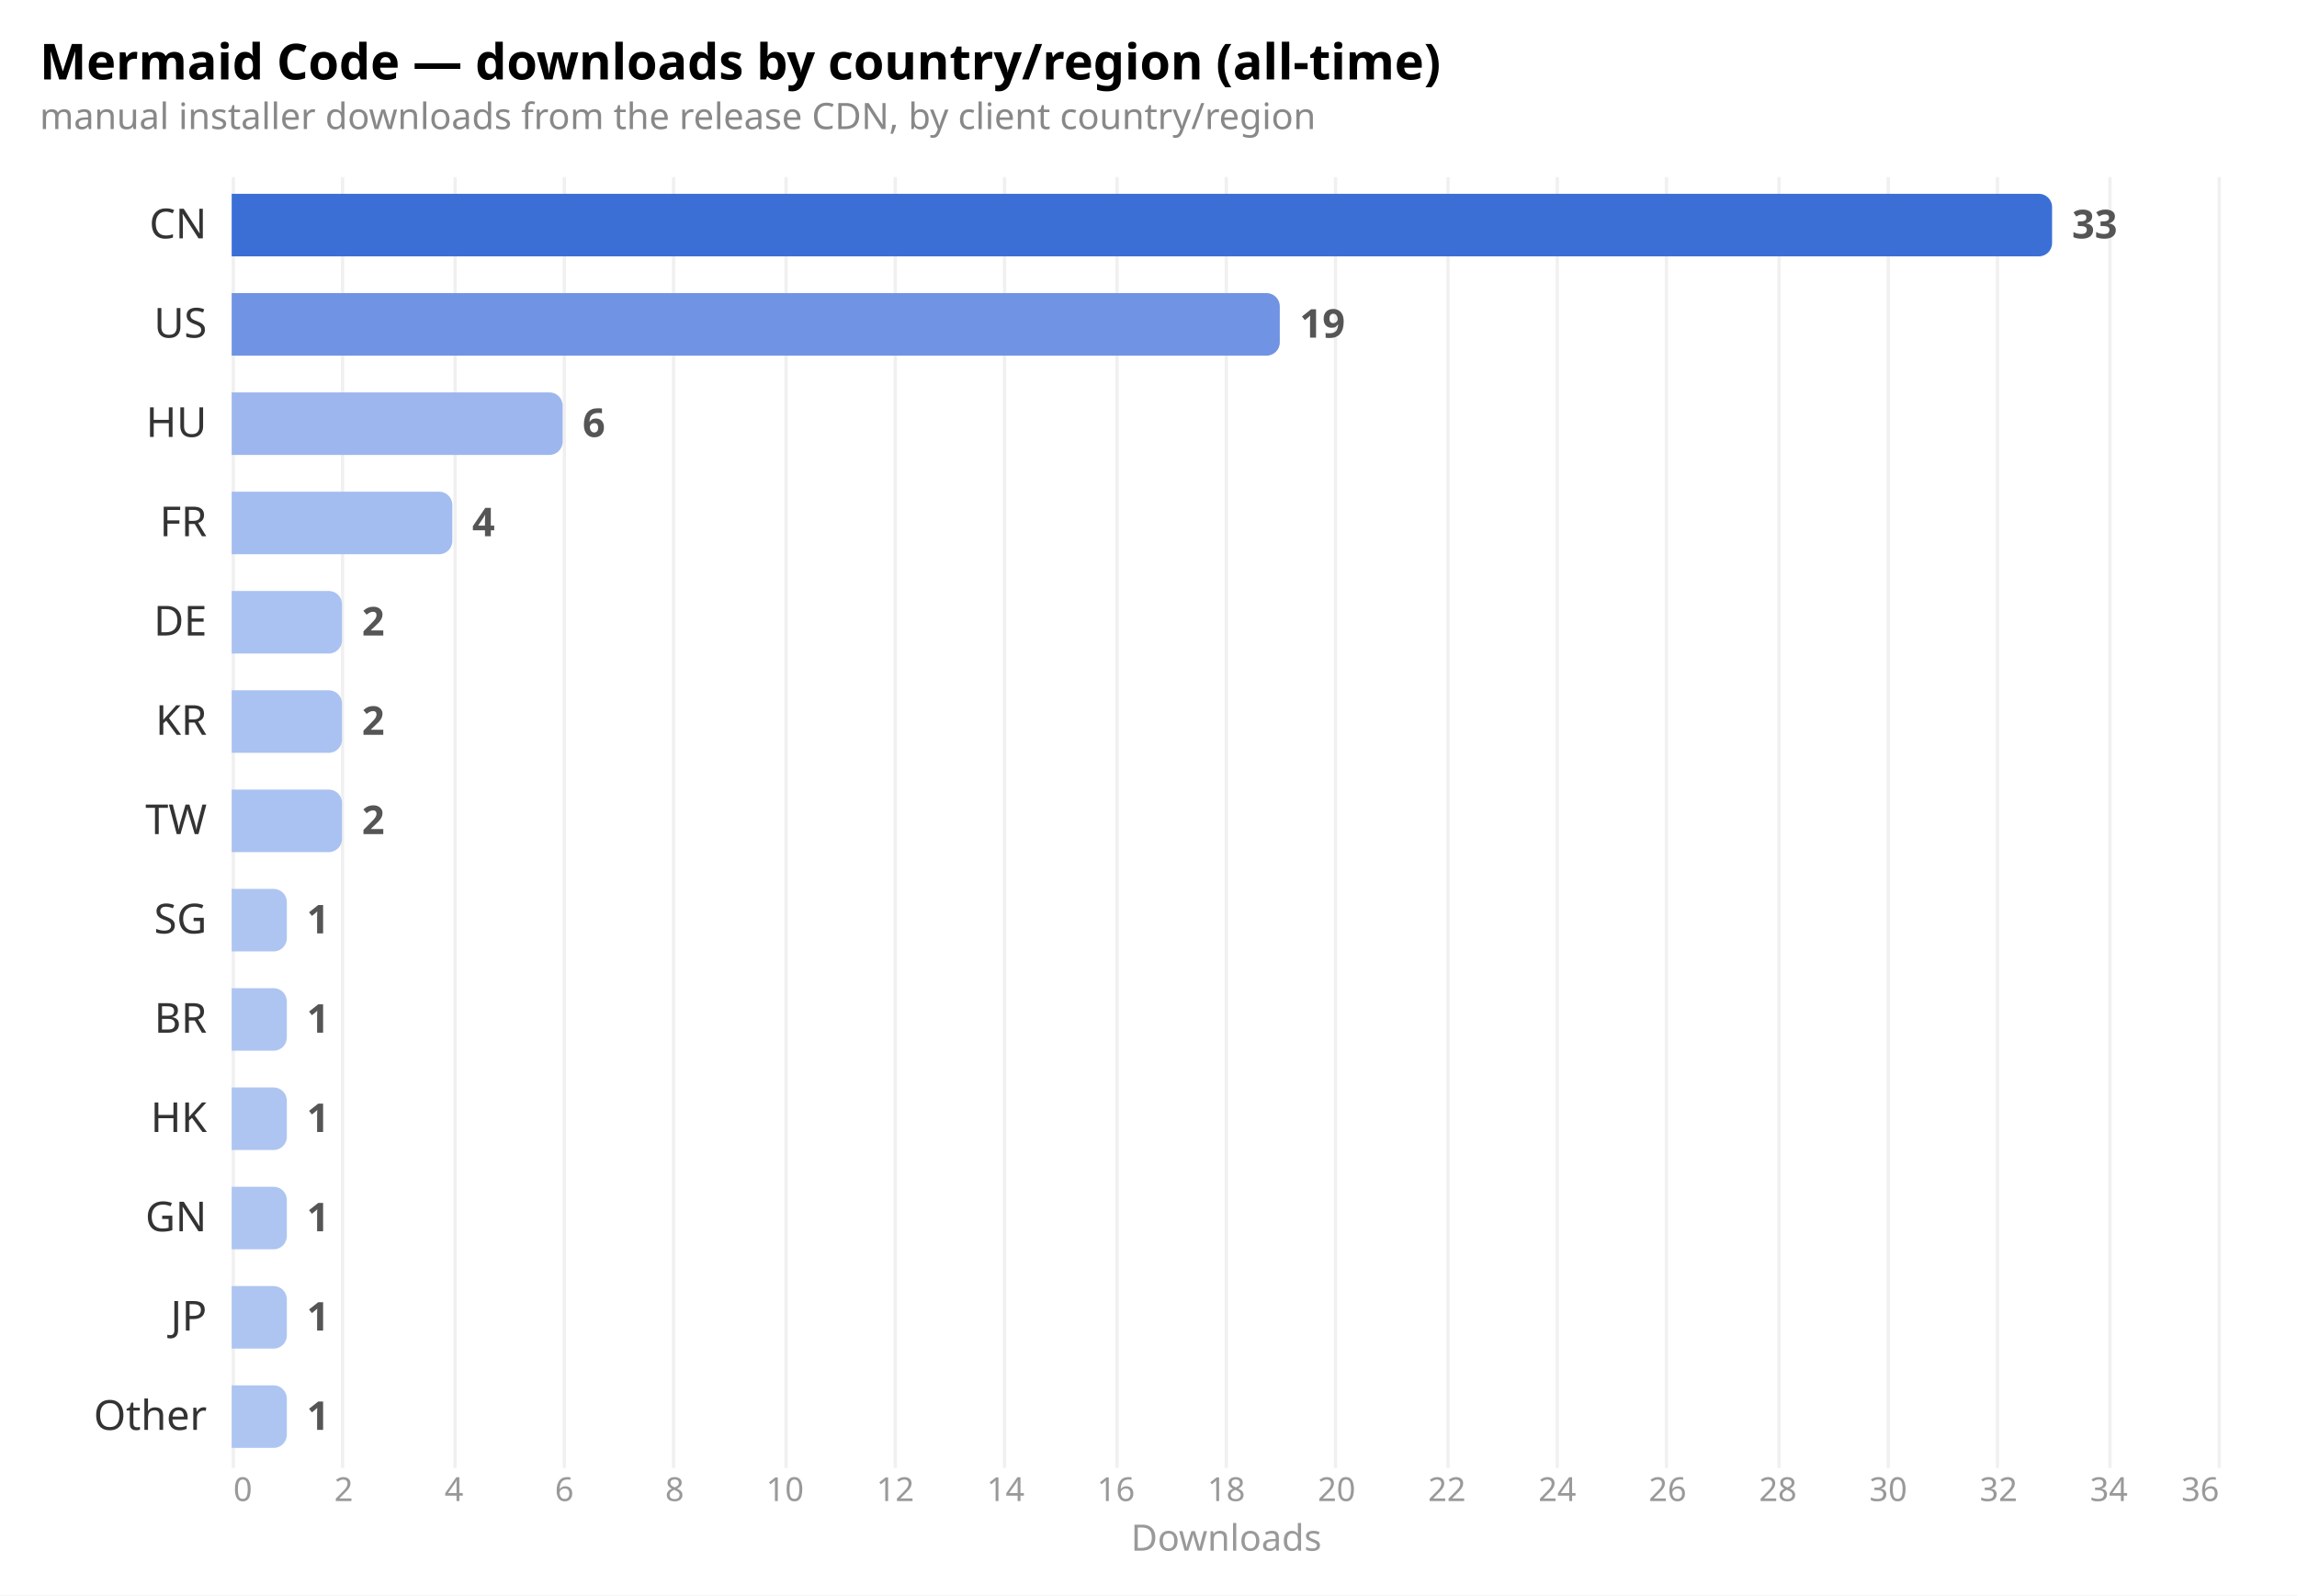
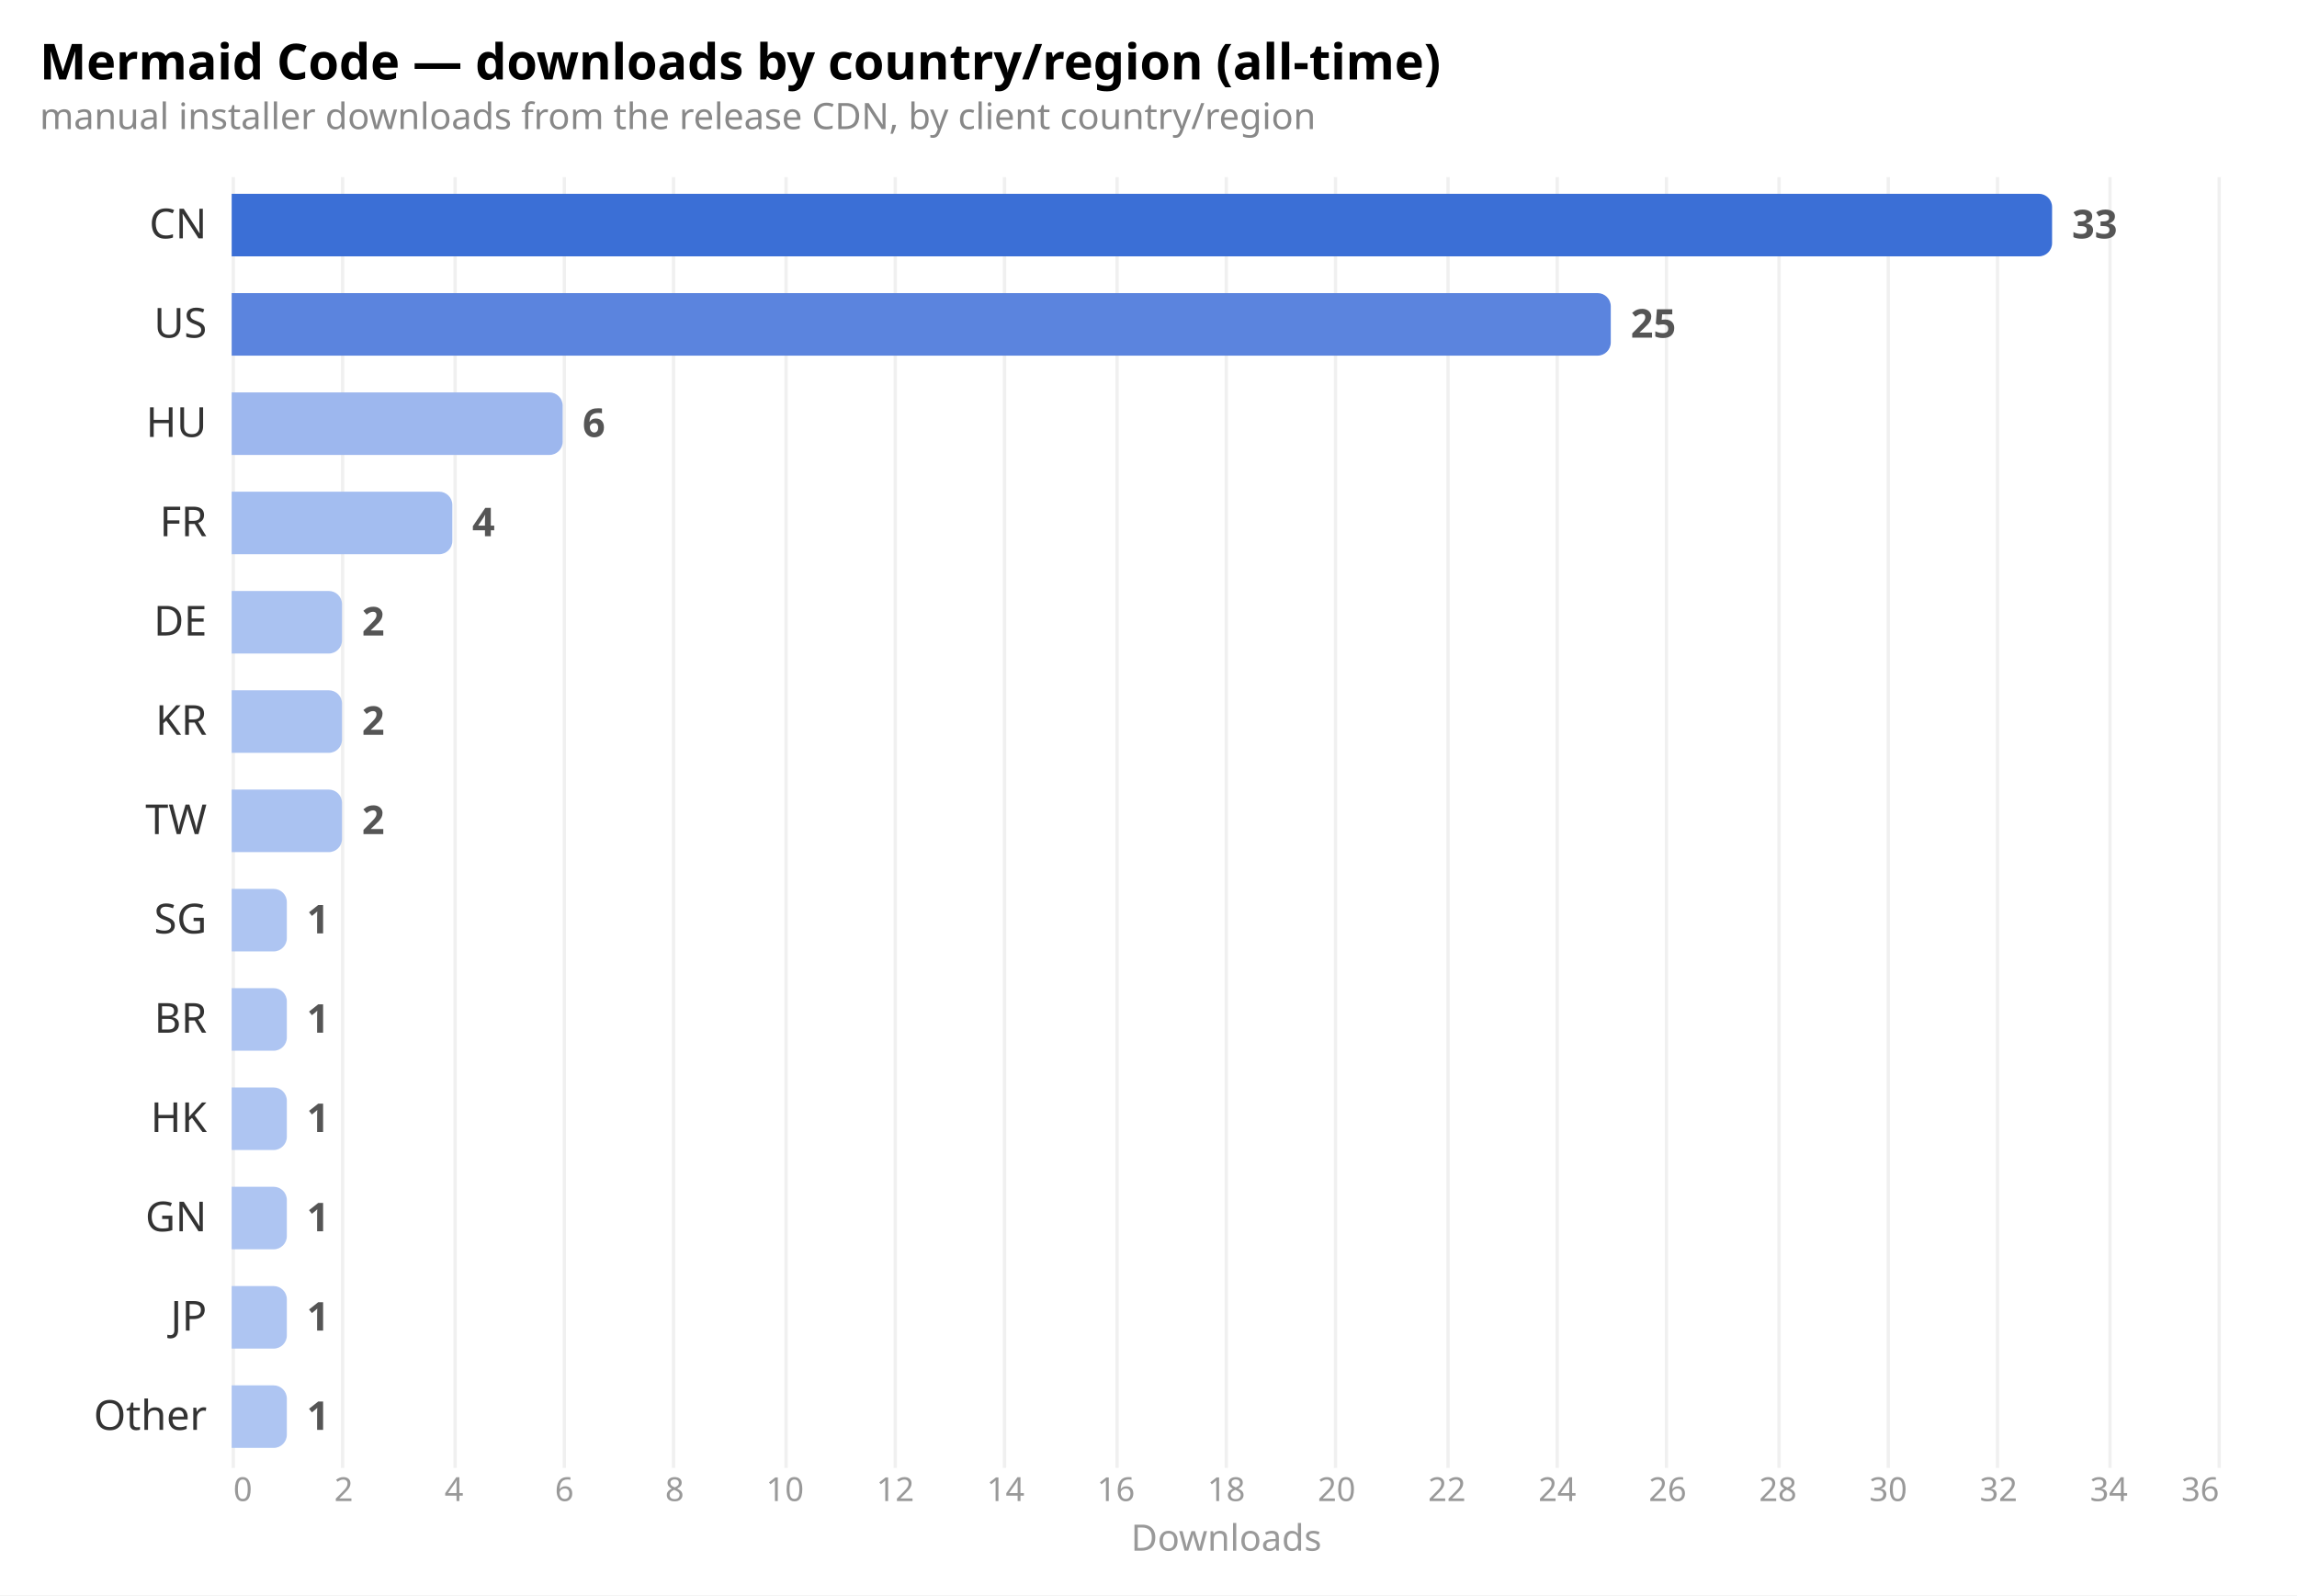
<svg xmlns="http://www.w3.org/2000/svg" version="1.1" class="marks" width="694" height="482" viewBox="0 0 694 482">
  <rect width="694" height="482" fill="white" />
  <g fill="none" stroke-miterlimit="4" transform="translate(70,53)">
    <g class="mark-group role-frame root" role="graphics-object" aria-roledescription="group mark container">
      <g transform="translate(0,0)">
        <path class="background" aria-hidden="true" d="M0,0h600v390h-600Z" />
        <g>
          <g class="mark-group role-axis" aria-hidden="true">
            <g transform="translate(0.5,390.5)">
              <path class="background" aria-hidden="true" d="M0,0h0v0h0Z" pointer-events="none" />
              <g>
                <g class="mark-rule role-axis-grid" pointer-events="none">
                  <line transform="translate(0,0)" x2="0" y2="-390" stroke="#f0f0f0" stroke-width="1" opacity="1" />
                  <line transform="translate(33,0)" x2="0" y2="-390" stroke="#f0f0f0" stroke-width="1" opacity="1" />
                  <line transform="translate(67,0)" x2="0" y2="-390" stroke="#f0f0f0" stroke-width="1" opacity="1" />
                  <line transform="translate(100,0)" x2="0" y2="-390" stroke="#f0f0f0" stroke-width="1" opacity="1" />
                  <line transform="translate(133,0)" x2="0" y2="-390" stroke="#f0f0f0" stroke-width="1" opacity="1" />
                  <line transform="translate(167,0)" x2="0" y2="-390" stroke="#f0f0f0" stroke-width="1" opacity="1" />
                  <line transform="translate(200,0)" x2="0" y2="-390" stroke="#f0f0f0" stroke-width="1" opacity="1" />
                  <line transform="translate(233,0)" x2="0" y2="-390" stroke="#f0f0f0" stroke-width="1" opacity="1" />
                  <line transform="translate(267,0)" x2="0" y2="-390" stroke="#f0f0f0" stroke-width="1" opacity="1" />
                  <line transform="translate(300,0)" x2="0" y2="-390" stroke="#f0f0f0" stroke-width="1" opacity="1" />
                  <line transform="translate(333,0)" x2="0" y2="-390" stroke="#f0f0f0" stroke-width="1" opacity="1" />
                  <line transform="translate(367,0)" x2="0" y2="-390" stroke="#f0f0f0" stroke-width="1" opacity="1" />
                  <line transform="translate(400,0)" x2="0" y2="-390" stroke="#f0f0f0" stroke-width="1" opacity="1" />
                  <line transform="translate(433,0)" x2="0" y2="-390" stroke="#f0f0f0" stroke-width="1" opacity="1" />
                  <line transform="translate(467,0)" x2="0" y2="-390" stroke="#f0f0f0" stroke-width="1" opacity="1" />
                  <line transform="translate(500,0)" x2="0" y2="-390" stroke="#f0f0f0" stroke-width="1" opacity="1" />
                  <line transform="translate(533,0)" x2="0" y2="-390" stroke="#f0f0f0" stroke-width="1" opacity="1" />
                  <line transform="translate(567,0)" x2="0" y2="-390" stroke="#f0f0f0" stroke-width="1" opacity="1" />
                  <line transform="translate(600,0)" x2="0" y2="-390" stroke="#f0f0f0" stroke-width="1" opacity="1" />
                </g>
              </g>
              <path class="foreground" aria-hidden="true" d="" pointer-events="none" display="none" />
            </g>
          </g>
          <g class="mark-group role-axis" role="graphics-symbol" aria-roledescription="axis" aria-label="X-axis titled 'Downloads' for a linear scale with values from 0 to 36">
            <g transform="translate(0.5,390.5)">
              <path class="background" aria-hidden="true" d="M0,0h0v0h0Z" pointer-events="none" />
              <g>
                <g class="mark-text role-axis-label" pointer-events="none">
                  <text text-anchor="start" transform="translate(0,10)" font-family="sans-serif" font-size="10px" fill="#999" opacity="1">0</text>
                  <text text-anchor="middle" transform="translate(33.33333,10)" font-family="sans-serif" font-size="10px" fill="#999" opacity="1">2</text>
                  <text text-anchor="middle" transform="translate(66.66667,10)" font-family="sans-serif" font-size="10px" fill="#999" opacity="1">4</text>
                  <text text-anchor="middle" transform="translate(100,10)" font-family="sans-serif" font-size="10px" fill="#999" opacity="1">6</text>
                  <text text-anchor="middle" transform="translate(133.3333,10)" font-family="sans-serif" font-size="10px" fill="#999" opacity="1">8</text>
                  <text text-anchor="middle" transform="translate(166.6667,10)" font-family="sans-serif" font-size="10px" fill="#999" opacity="1">10</text>
                  <text text-anchor="middle" transform="translate(200,10)" font-family="sans-serif" font-size="10px" fill="#999" opacity="1">12</text>
                  <text text-anchor="middle" transform="translate(233.3333,10)" font-family="sans-serif" font-size="10px" fill="#999" opacity="1">14</text>
                  <text text-anchor="middle" transform="translate(266.6667,10)" font-family="sans-serif" font-size="10px" fill="#999" opacity="1">16</text>
                  <text text-anchor="middle" transform="translate(300,10)" font-family="sans-serif" font-size="10px" fill="#999" opacity="1">18</text>
                  <text text-anchor="middle" transform="translate(333.3333,10)" font-family="sans-serif" font-size="10px" fill="#999" opacity="1">20</text>
                  <text text-anchor="middle" transform="translate(366.6667,10)" font-family="sans-serif" font-size="10px" fill="#999" opacity="1">22</text>
                  <text text-anchor="middle" transform="translate(400,10)" font-family="sans-serif" font-size="10px" fill="#999" opacity="1">24</text>
                  <text text-anchor="middle" transform="translate(433.3333,10)" font-family="sans-serif" font-size="10px" fill="#999" opacity="1">26</text>
                  <text text-anchor="middle" transform="translate(466.6667,10)" font-family="sans-serif" font-size="10px" fill="#999" opacity="1">28</text>
                  <text text-anchor="middle" transform="translate(500,10)" font-family="sans-serif" font-size="10px" fill="#999" opacity="1">30</text>
                  <text text-anchor="middle" transform="translate(533.3333,10)" font-family="sans-serif" font-size="10px" fill="#999" opacity="1">32</text>
                  <text text-anchor="middle" transform="translate(566.6667,10)" font-family="sans-serif" font-size="10px" fill="#999" opacity="1">34</text>
                  <text text-anchor="end" transform="translate(600,10)" font-family="sans-serif" font-size="10px" fill="#999" opacity="1">36</text>
                </g>
                <g class="mark-text role-axis-title" pointer-events="none">
                  <text text-anchor="middle" transform="translate(300,25)" font-family="sans-serif" font-size="11px" font-weight="500" fill="#999" opacity="1">Downloads</text>
                </g>
              </g>
              <path class="foreground" aria-hidden="true" d="" pointer-events="none" display="none" />
            </g>
          </g>
          <g class="mark-group role-axis" role="graphics-symbol" aria-roledescription="axis" aria-label="Y-axis for a discrete scale with 13 values: CN, US, HU, FR, DE, ending with Other">
            <g transform="translate(0.5,0.5)">
              <path class="background" aria-hidden="true" d="M0,0h0v0h0Z" pointer-events="none" />
              <g>
                <g class="mark-text role-axis-label" pointer-events="none">
                  <text text-anchor="end" transform="translate(-8,18.5)" font-family="sans-serif" font-size="12.5px" font-weight="500" fill="#333" opacity="1">CN</text>
                  <text text-anchor="end" transform="translate(-8,48.5)" font-family="sans-serif" font-size="12.5px" font-weight="500" fill="#333" opacity="1">US</text>
                  <text text-anchor="end" transform="translate(-8,78.5)" font-family="sans-serif" font-size="12.5px" font-weight="500" fill="#333" opacity="1">HU</text>
                  <text text-anchor="end" transform="translate(-8,108.5)" font-family="sans-serif" font-size="12.5px" font-weight="500" fill="#333" opacity="1">FR</text>
                  <text text-anchor="end" transform="translate(-8,138.5)" font-family="sans-serif" font-size="12.5px" font-weight="500" fill="#333" opacity="1">DE</text>
                  <text text-anchor="end" transform="translate(-8,168.5)" font-family="sans-serif" font-size="12.5px" font-weight="500" fill="#333" opacity="1">KR</text>
                  <text text-anchor="end" transform="translate(-8,198.5)" font-family="sans-serif" font-size="12.5px" font-weight="500" fill="#333" opacity="1">TW</text>
                  <text text-anchor="end" transform="translate(-8,228.5)" font-family="sans-serif" font-size="12.5px" font-weight="500" fill="#333" opacity="1">SG</text>
                  <text text-anchor="end" transform="translate(-8,258.5)" font-family="sans-serif" font-size="12.5px" font-weight="500" fill="#333" opacity="1">BR</text>
                  <text text-anchor="end" transform="translate(-8,288.5)" font-family="sans-serif" font-size="12.5px" font-weight="500" fill="#333" opacity="1">HK</text>
                  <text text-anchor="end" transform="translate(-8,318.5)" font-family="sans-serif" font-size="12.5px" font-weight="500" fill="#333" opacity="1">GN</text>
                  <text text-anchor="end" transform="translate(-8,348.5)" font-family="sans-serif" font-size="12.5px" font-weight="500" fill="#333" opacity="1">JP</text>
                  <text text-anchor="end" transform="translate(-8,378.5)" font-family="sans-serif" font-size="12.5px" font-weight="500" fill="#333" opacity="1">Other</text>
                </g>
              </g>
              <path class="foreground" aria-hidden="true" d="" pointer-events="none" display="none" />
            </g>
          </g>
          <g class="mark-group role-scope" role="graphics-object" aria-roledescription="group mark container">
            <g transform="translate(0,5.55)">
              <path class="background" aria-hidden="true" d="M0,0L546,0C548.208,0,550,1.792,550,4L550,14.9C550,17.108,548.208,18.9,546,18.9L0,18.9C0,18.9,0,18.9,0,18.9L0,0C0,0,0,0,0,0Z" />
              <g clip-path="url(#clip1)">
                <g class="mark-group role-scope" role="graphics-object" aria-roledescription="group mark container">
                  <g transform="translate(0,0)">
                    <path class="background" aria-hidden="true" d="M0,0h0v18.9h0Z" />
                    <g>
                      <g class="mark-rect role-mark layer_0_marks" role="graphics-object" aria-roledescription="rect mark container">
                        <path aria-label="Downloads: 33; country: CN; downloads: 33" role="graphics-symbol" aria-roledescription="bar" d="M0,0h550v18.9h-550Z" fill="rgb(59, 111, 214)" />
                      </g>
                    </g>
                    <path class="foreground" aria-hidden="true" d="" display="none" />
                  </g>
                </g>
              </g>
              <path class="foreground" aria-hidden="true" d="" display="none" />
            </g>
            <g transform="translate(0,35.55)">
-               <path class="background" aria-hidden="true" d="M0,0L312.667,0C314.874,0,316.667,1.792,316.667,4L316.667,14.9C316.667,17.108,314.874,18.9,312.667,18.9L0,18.9C0,18.9,0,18.9,0,18.9L0,0C0,0,0,0,0,0Z" />
+               <path class="background" aria-hidden="true" d="M0,0L412.667,0C414.874,0,416.667,1.792,416.667,4L416.667,14.9C416.667,17.108,414.874,18.9,412.667,18.9L0,18.9C0,18.9,0,18.9,0,18.9L0,0C0,0,0,0,0,0Z" />
              <g clip-path="url(#clip2)">
                <g class="mark-group role-scope" role="graphics-object" aria-roledescription="group mark container">
                  <g transform="translate(0,0)">
                    <path class="background" aria-hidden="true" d="M0,0h0v18.9h0Z" />
                    <g>
                      <g class="mark-rect role-mark layer_0_marks" role="graphics-object" aria-roledescription="rect mark container">
-                         <path aria-label="Downloads: 19; country: US; downloads: 19" role="graphics-symbol" aria-roledescription="bar" d="M0,0h316.667v18.9h-316.667Z" fill="rgb(112, 148, 227)" />
+                         <path aria-label="Downloads: 25; country: US; downloads: 25" role="graphics-symbol" aria-roledescription="bar" d="M0,0h416.667v18.9h-416.667Z" fill="rgb(91, 132, 222)" />
                      </g>
                    </g>
                    <path class="foreground" aria-hidden="true" d="" display="none" />
                  </g>
                </g>
              </g>
              <path class="foreground" aria-hidden="true" d="" display="none" />
            </g>
            <g transform="translate(0,65.55)">
              <path class="background" aria-hidden="true" d="M0,0L96,0C98.208,0,100,1.792,100,4L100,14.9C100,17.108,98.208,18.9,96,18.9L0,18.9C0,18.9,0,18.9,0,18.9L0,0C0,0,0,0,0,0Z" />
              <g clip-path="url(#clip3)">
                <g class="mark-group role-scope" role="graphics-object" aria-roledescription="group mark container">
                  <g transform="translate(0,0)">
                    <path class="background" aria-hidden="true" d="M0,0h0v18.9h0Z" />
                    <g>
                      <g class="mark-rect role-mark layer_0_marks" role="graphics-object" aria-roledescription="rect mark container">
                        <path aria-label="Downloads: 6; country: HU; downloads: 6" role="graphics-symbol" aria-roledescription="bar" d="M0,0h100v18.9h-100Z" fill="rgb(157, 183, 238)" />
                      </g>
                    </g>
                    <path class="foreground" aria-hidden="true" d="" display="none" />
                  </g>
                </g>
              </g>
              <path class="foreground" aria-hidden="true" d="" display="none" />
            </g>
            <g transform="translate(0,95.55)">
              <path class="background" aria-hidden="true" d="M0,0L62.667,0C64.874,0,66.667,1.792,66.667,4L66.667,14.9C66.667,17.108,64.874,18.9,62.667,18.9L0,18.9C0,18.9,0,18.9,0,18.9L0,0C0,0,0,0,0,0Z" />
              <g clip-path="url(#clip4)">
                <g class="mark-group role-scope" role="graphics-object" aria-roledescription="group mark container">
                  <g transform="translate(0,0)">
                    <path class="background" aria-hidden="true" d="M0,0h0v18.9h0Z" />
                    <g>
                      <g class="mark-rect role-mark layer_0_marks" role="graphics-object" aria-roledescription="rect mark container">
                        <path aria-label="Downloads: 4; country: FR; downloads: 4" role="graphics-symbol" aria-roledescription="bar" d="M0,0h66.667v18.9h-66.667Z" fill="rgb(163, 189, 240)" />
                      </g>
                    </g>
                    <path class="foreground" aria-hidden="true" d="" display="none" />
                  </g>
                </g>
              </g>
              <path class="foreground" aria-hidden="true" d="" display="none" />
            </g>
            <g transform="translate(0,125.55)">
              <path class="background" aria-hidden="true" d="M0,0L29.333,0C31.541,0,33.333,1.792,33.333,4L33.333,14.9C33.333,17.108,31.541,18.9,29.333,18.9L0,18.9C0,18.9,0,18.9,0,18.9L0,0C0,0,0,0,0,0Z" />
              <g clip-path="url(#clip5)">
                <g class="mark-group role-scope" role="graphics-object" aria-roledescription="group mark container">
                  <g transform="translate(0,0)">
                    <path class="background" aria-hidden="true" d="M0,0h0v18.9h0Z" />
                    <g>
                      <g class="mark-rect role-mark layer_0_marks" role="graphics-object" aria-roledescription="rect mark container">
                        <path aria-label="Downloads: 2; country: DE; downloads: 2" role="graphics-symbol" aria-roledescription="bar" d="M0,0h33.333v18.9h-33.333Z" fill="rgb(170, 194, 241)" />
                      </g>
                    </g>
                    <path class="foreground" aria-hidden="true" d="" display="none" />
                  </g>
                </g>
              </g>
              <path class="foreground" aria-hidden="true" d="" display="none" />
            </g>
            <g transform="translate(0,155.55)">
              <path class="background" aria-hidden="true" d="M0,0L29.333,0C31.541,0,33.333,1.792,33.333,4L33.333,14.9C33.333,17.108,31.541,18.9,29.333,18.9L0,18.9C0,18.9,0,18.9,0,18.9L0,0C0,0,0,0,0,0Z" />
              <g clip-path="url(#clip6)">
                <g class="mark-group role-scope" role="graphics-object" aria-roledescription="group mark container">
                  <g transform="translate(0,0)">
                    <path class="background" aria-hidden="true" d="M0,0h0v18.9h0Z" />
                    <g>
                      <g class="mark-rect role-mark layer_0_marks" role="graphics-object" aria-roledescription="rect mark container">
                        <path aria-label="Downloads: 2; country: KR; downloads: 2" role="graphics-symbol" aria-roledescription="bar" d="M0,0h33.333v18.9h-33.333Z" fill="rgb(170, 194, 241)" />
                      </g>
                    </g>
                    <path class="foreground" aria-hidden="true" d="" display="none" />
                  </g>
                </g>
              </g>
              <path class="foreground" aria-hidden="true" d="" display="none" />
            </g>
            <g transform="translate(0,185.55)">
              <path class="background" aria-hidden="true" d="M0,0L29.333,0C31.541,0,33.333,1.792,33.333,4L33.333,14.9C33.333,17.108,31.541,18.9,29.333,18.9L0,18.9C0,18.9,0,18.9,0,18.9L0,0C0,0,0,0,0,0Z" />
              <g clip-path="url(#clip7)">
                <g class="mark-group role-scope" role="graphics-object" aria-roledescription="group mark container">
                  <g transform="translate(0,0)">
                    <path class="background" aria-hidden="true" d="M0,0h0v18.9h0Z" />
                    <g>
                      <g class="mark-rect role-mark layer_0_marks" role="graphics-object" aria-roledescription="rect mark container">
                        <path aria-label="Downloads: 2; country: TW; downloads: 2" role="graphics-symbol" aria-roledescription="bar" d="M0,0h33.333v18.9h-33.333Z" fill="rgb(170, 194, 241)" />
                      </g>
                    </g>
                    <path class="foreground" aria-hidden="true" d="" display="none" />
                  </g>
                </g>
              </g>
              <path class="foreground" aria-hidden="true" d="" display="none" />
            </g>
            <g transform="translate(0,215.55)">
              <path class="background" aria-hidden="true" d="M0,0L12.667,0C14.874,0,16.667,1.792,16.667,4L16.667,14.9C16.667,17.108,14.874,18.9,12.667,18.9L0,18.9C0,18.9,0,18.9,0,18.9L0,0C0,0,0,0,0,0Z" />
              <g clip-path="url(#clip8)">
                <g class="mark-group role-scope" role="graphics-object" aria-roledescription="group mark container">
                  <g transform="translate(0,0)">
                    <path class="background" aria-hidden="true" d="M0,0h0v18.9h0Z" />
                    <g>
                      <g class="mark-rect role-mark layer_0_marks" role="graphics-object" aria-roledescription="rect mark container">
                        <path aria-label="Downloads: 1; country: SG; downloads: 1" role="graphics-symbol" aria-roledescription="bar" d="M0,0h16.667v18.9h-16.667Z" fill="rgb(174, 197, 242)" />
                      </g>
                    </g>
                    <path class="foreground" aria-hidden="true" d="" display="none" />
                  </g>
                </g>
              </g>
              <path class="foreground" aria-hidden="true" d="" display="none" />
            </g>
            <g transform="translate(0,245.55)">
              <path class="background" aria-hidden="true" d="M0,0L12.667,0C14.874,0,16.667,1.792,16.667,4L16.667,14.9C16.667,17.108,14.874,18.9,12.667,18.9L0,18.9C0,18.9,0,18.9,0,18.9L0,0C0,0,0,0,0,0Z" />
              <g clip-path="url(#clip9)">
                <g class="mark-group role-scope" role="graphics-object" aria-roledescription="group mark container">
                  <g transform="translate(0,0)">
                    <path class="background" aria-hidden="true" d="M0,0h0v18.9h0Z" />
                    <g>
                      <g class="mark-rect role-mark layer_0_marks" role="graphics-object" aria-roledescription="rect mark container">
                        <path aria-label="Downloads: 1; country: BR; downloads: 1" role="graphics-symbol" aria-roledescription="bar" d="M0,0h16.667v18.9h-16.667Z" fill="rgb(174, 197, 242)" />
                      </g>
                    </g>
                    <path class="foreground" aria-hidden="true" d="" display="none" />
                  </g>
                </g>
              </g>
              <path class="foreground" aria-hidden="true" d="" display="none" />
            </g>
            <g transform="translate(0,275.55)">
              <path class="background" aria-hidden="true" d="M0,0L12.667,0C14.874,0,16.667,1.792,16.667,4L16.667,14.9C16.667,17.108,14.874,18.9,12.667,18.9L0,18.9C0,18.9,0,18.9,0,18.9L0,0C0,0,0,0,0,0Z" />
              <g clip-path="url(#clip10)">
                <g class="mark-group role-scope" role="graphics-object" aria-roledescription="group mark container">
                  <g transform="translate(0,0)">
                    <path class="background" aria-hidden="true" d="M0,0h0v18.9h0Z" />
                    <g>
                      <g class="mark-rect role-mark layer_0_marks" role="graphics-object" aria-roledescription="rect mark container">
                        <path aria-label="Downloads: 1; country: HK; downloads: 1" role="graphics-symbol" aria-roledescription="bar" d="M0,0h16.667v18.9h-16.667Z" fill="rgb(174, 197, 242)" />
                      </g>
                    </g>
                    <path class="foreground" aria-hidden="true" d="" display="none" />
                  </g>
                </g>
              </g>
              <path class="foreground" aria-hidden="true" d="" display="none" />
            </g>
            <g transform="translate(0,305.55)">
              <path class="background" aria-hidden="true" d="M0,0L12.667,0C14.874,0,16.667,1.792,16.667,4L16.667,14.9C16.667,17.108,14.874,18.9,12.667,18.9L0,18.9C0,18.9,0,18.9,0,18.9L0,0C0,0,0,0,0,0Z" />
              <g clip-path="url(#clip11)">
                <g class="mark-group role-scope" role="graphics-object" aria-roledescription="group mark container">
                  <g transform="translate(0,0)">
                    <path class="background" aria-hidden="true" d="M0,0h0v18.9h0Z" />
                    <g>
                      <g class="mark-rect role-mark layer_0_marks" role="graphics-object" aria-roledescription="rect mark container">
                        <path aria-label="Downloads: 1; country: GN; downloads: 1" role="graphics-symbol" aria-roledescription="bar" d="M0,0h16.667v18.9h-16.667Z" fill="rgb(174, 197, 242)" />
                      </g>
                    </g>
                    <path class="foreground" aria-hidden="true" d="" display="none" />
                  </g>
                </g>
              </g>
              <path class="foreground" aria-hidden="true" d="" display="none" />
            </g>
            <g transform="translate(0,335.55)">
              <path class="background" aria-hidden="true" d="M0,0L12.667,0C14.874,0,16.667,1.792,16.667,4L16.667,14.9C16.667,17.108,14.874,18.9,12.667,18.9L0,18.9C0,18.9,0,18.9,0,18.9L0,0C0,0,0,0,0,0Z" />
              <g clip-path="url(#clip12)">
                <g class="mark-group role-scope" role="graphics-object" aria-roledescription="group mark container">
                  <g transform="translate(0,0)">
                    <path class="background" aria-hidden="true" d="M0,0h0v18.9h0Z" />
                    <g>
                      <g class="mark-rect role-mark layer_0_marks" role="graphics-object" aria-roledescription="rect mark container">
                        <path aria-label="Downloads: 1; country: JP; downloads: 1" role="graphics-symbol" aria-roledescription="bar" d="M0,0h16.667v18.9h-16.667Z" fill="rgb(174, 197, 242)" />
                      </g>
                    </g>
                    <path class="foreground" aria-hidden="true" d="" display="none" />
                  </g>
                </g>
              </g>
              <path class="foreground" aria-hidden="true" d="" display="none" />
            </g>
            <g transform="translate(0,365.55)">
              <path class="background" aria-hidden="true" d="M0,0L12.667,0C14.874,0,16.667,1.792,16.667,4L16.667,14.9C16.667,17.108,14.874,18.9,12.667,18.9L0,18.9C0,18.9,0,18.9,0,18.9L0,0C0,0,0,0,0,0Z" />
              <g clip-path="url(#clip13)">
                <g class="mark-group role-scope" role="graphics-object" aria-roledescription="group mark container">
                  <g transform="translate(0,0)">
                    <path class="background" aria-hidden="true" d="M0,0h0v18.9h0Z" />
                    <g>
                      <g class="mark-rect role-mark layer_0_marks" role="graphics-object" aria-roledescription="rect mark container">
                        <path aria-label="Downloads: 1; country: Other; downloads: 1" role="graphics-symbol" aria-roledescription="bar" d="M0,0h16.667v18.9h-16.667Z" fill="rgb(174, 197, 242)" />
                      </g>
                    </g>
                    <path class="foreground" aria-hidden="true" d="" display="none" />
                  </g>
                </g>
              </g>
              <path class="foreground" aria-hidden="true" d="" display="none" />
            </g>
          </g>
          <g class="mark-text role-mark layer_1_marks" role="graphics-object" aria-roledescription="text mark container">
            <text aria-label="Downloads: 33; country: CN; downloads: 33" role="graphics-symbol" aria-roledescription="text mark" text-anchor="start" transform="translate(556,19)" font-family="sans-serif" font-size="12px" font-weight="600" fill="#555">33</text>
-             <text aria-label="Downloads: 19; country: US; downloads: 19" role="graphics-symbol" aria-roledescription="text mark" text-anchor="start" transform="translate(322.6667,49)" font-family="sans-serif" font-size="12px" font-weight="600" fill="#555">19</text>
+             <text aria-label="Downloads: 25; country: US; downloads: 25" role="graphics-symbol" aria-roledescription="text mark" text-anchor="start" transform="translate(422.6667,49)" font-family="sans-serif" font-size="12px" font-weight="600" fill="#555">25</text>
            <text aria-label="Downloads: 6; country: HU; downloads: 6" role="graphics-symbol" aria-roledescription="text mark" text-anchor="start" transform="translate(106,79)" font-family="sans-serif" font-size="12px" font-weight="600" fill="#555">6</text>
            <text aria-label="Downloads: 4; country: FR; downloads: 4" role="graphics-symbol" aria-roledescription="text mark" text-anchor="start" transform="translate(72.66667,109)" font-family="sans-serif" font-size="12px" font-weight="600" fill="#555">4</text>
            <text aria-label="Downloads: 2; country: DE; downloads: 2" role="graphics-symbol" aria-roledescription="text mark" text-anchor="start" transform="translate(39.33333,139)" font-family="sans-serif" font-size="12px" font-weight="600" fill="#555">2</text>
            <text aria-label="Downloads: 2; country: KR; downloads: 2" role="graphics-symbol" aria-roledescription="text mark" text-anchor="start" transform="translate(39.33333,169)" font-family="sans-serif" font-size="12px" font-weight="600" fill="#555">2</text>
            <text aria-label="Downloads: 2; country: TW; downloads: 2" role="graphics-symbol" aria-roledescription="text mark" text-anchor="start" transform="translate(39.33333,199)" font-family="sans-serif" font-size="12px" font-weight="600" fill="#555">2</text>
            <text aria-label="Downloads: 1; country: SG; downloads: 1" role="graphics-symbol" aria-roledescription="text mark" text-anchor="start" transform="translate(22.66667,229)" font-family="sans-serif" font-size="12px" font-weight="600" fill="#555">1</text>
            <text aria-label="Downloads: 1; country: BR; downloads: 1" role="graphics-symbol" aria-roledescription="text mark" text-anchor="start" transform="translate(22.66667,259)" font-family="sans-serif" font-size="12px" font-weight="600" fill="#555">1</text>
            <text aria-label="Downloads: 1; country: HK; downloads: 1" role="graphics-symbol" aria-roledescription="text mark" text-anchor="start" transform="translate(22.66667,289)" font-family="sans-serif" font-size="12px" font-weight="600" fill="#555">1</text>
            <text aria-label="Downloads: 1; country: GN; downloads: 1" role="graphics-symbol" aria-roledescription="text mark" text-anchor="start" transform="translate(22.66667,319)" font-family="sans-serif" font-size="12px" font-weight="600" fill="#555">1</text>
            <text aria-label="Downloads: 1; country: JP; downloads: 1" role="graphics-symbol" aria-roledescription="text mark" text-anchor="start" transform="translate(22.66667,349)" font-family="sans-serif" font-size="12px" font-weight="600" fill="#555">1</text>
            <text aria-label="Downloads: 1; country: Other; downloads: 1" role="graphics-symbol" aria-roledescription="text mark" text-anchor="start" transform="translate(22.66667,379)" font-family="sans-serif" font-size="12px" font-weight="600" fill="#555">1</text>
          </g>
          <g class="mark-group role-title">
            <g transform="translate(-58,-41)">
              <path class="background" aria-hidden="true" d="M0,0h0v0h0Z" pointer-events="none" />
              <g>
                <g class="mark-text role-title-text" role="graphics-symbol" aria-roledescription="title" aria-label="Title text 'Mermaid Code — downloads by country/region (all-time)'" pointer-events="none">
                  <text text-anchor="start" transform="translate(0,12)" font-family="sans-serif" font-size="15px" font-weight="600" fill="#000" opacity="1">Mermaid Code — downloads by country/region (all-time)</text>
                </g>
                <g class="mark-text role-title-subtitle" role="graphics-symbol" aria-roledescription="subtitle" aria-label="Subtitle text 'manual installer downloads from the release CDN, by client country/region'" pointer-events="none">
                  <text text-anchor="start" transform="translate(0,27)" font-family="sans-serif" font-size="11px" fill="#888" opacity="1">manual installer downloads from the release CDN, by client country/region</text>
                </g>
              </g>
              <path class="foreground" aria-hidden="true" d="" pointer-events="none" display="none" />
            </g>
          </g>
        </g>
        <path class="foreground" aria-hidden="true" d="" display="none" />
      </g>
    </g>
  </g>
  <defs>
    <clipPath id="clip1">
      <path d="M0,0L546,0C548.208,0,550,1.792,550,4L550,14.9C550,17.108,548.208,18.9,546,18.9L0,18.9C0,18.9,0,18.9,0,18.9L0,0C0,0,0,0,0,0Z" />
    </clipPath>
    <clipPath id="clip2">
-       <path d="M0,0L312.667,0C314.874,0,316.667,1.792,316.667,4L316.667,14.9C316.667,17.108,314.874,18.9,312.667,18.9L0,18.9C0,18.9,0,18.9,0,18.9L0,0C0,0,0,0,0,0Z" />
+       <path d="M0,0L412.667,0C414.874,0,416.667,1.792,416.667,4L416.667,14.9C416.667,17.108,414.874,18.9,412.667,18.9L0,18.9C0,18.9,0,18.9,0,18.9L0,0C0,0,0,0,0,0Z" />
    </clipPath>
    <clipPath id="clip3">
      <path d="M0,0L96,0C98.208,0,100,1.792,100,4L100,14.9C100,17.108,98.208,18.9,96,18.9L0,18.9C0,18.9,0,18.9,0,18.9L0,0C0,0,0,0,0,0Z" />
    </clipPath>
    <clipPath id="clip4">
      <path d="M0,0L62.667,0C64.874,0,66.667,1.792,66.667,4L66.667,14.9C66.667,17.108,64.874,18.9,62.667,18.9L0,18.9C0,18.9,0,18.9,0,18.9L0,0C0,0,0,0,0,0Z" />
    </clipPath>
    <clipPath id="clip5">
      <path d="M0,0L29.333,0C31.541,0,33.333,1.792,33.333,4L33.333,14.9C33.333,17.108,31.541,18.9,29.333,18.9L0,18.9C0,18.9,0,18.9,0,18.9L0,0C0,0,0,0,0,0Z" />
    </clipPath>
    <clipPath id="clip6">
      <path d="M0,0L29.333,0C31.541,0,33.333,1.792,33.333,4L33.333,14.9C33.333,17.108,31.541,18.9,29.333,18.9L0,18.9C0,18.9,0,18.9,0,18.9L0,0C0,0,0,0,0,0Z" />
    </clipPath>
    <clipPath id="clip7">
      <path d="M0,0L29.333,0C31.541,0,33.333,1.792,33.333,4L33.333,14.9C33.333,17.108,31.541,18.9,29.333,18.9L0,18.9C0,18.9,0,18.9,0,18.9L0,0C0,0,0,0,0,0Z" />
    </clipPath>
    <clipPath id="clip8">
      <path d="M0,0L12.667,0C14.874,0,16.667,1.792,16.667,4L16.667,14.9C16.667,17.108,14.874,18.9,12.667,18.9L0,18.9C0,18.9,0,18.9,0,18.9L0,0C0,0,0,0,0,0Z" />
    </clipPath>
    <clipPath id="clip9">
      <path d="M0,0L12.667,0C14.874,0,16.667,1.792,16.667,4L16.667,14.9C16.667,17.108,14.874,18.9,12.667,18.9L0,18.9C0,18.9,0,18.9,0,18.9L0,0C0,0,0,0,0,0Z" />
    </clipPath>
    <clipPath id="clip10">
      <path d="M0,0L12.667,0C14.874,0,16.667,1.792,16.667,4L16.667,14.9C16.667,17.108,14.874,18.9,12.667,18.9L0,18.9C0,18.9,0,18.9,0,18.9L0,0C0,0,0,0,0,0Z" />
    </clipPath>
    <clipPath id="clip11">
      <path d="M0,0L12.667,0C14.874,0,16.667,1.792,16.667,4L16.667,14.9C16.667,17.108,14.874,18.9,12.667,18.9L0,18.9C0,18.9,0,18.9,0,18.9L0,0C0,0,0,0,0,0Z" />
    </clipPath>
    <clipPath id="clip12">
      <path d="M0,0L12.667,0C14.874,0,16.667,1.792,16.667,4L16.667,14.9C16.667,17.108,14.874,18.9,12.667,18.9L0,18.9C0,18.9,0,18.9,0,18.9L0,0C0,0,0,0,0,0Z" />
    </clipPath>
    <clipPath id="clip13">
      <path d="M0,0L12.667,0C14.874,0,16.667,1.792,16.667,4L16.667,14.9C16.667,17.108,14.874,18.9,12.667,18.9L0,18.9C0,18.9,0,18.9,0,18.9L0,0C0,0,0,0,0,0Z" />
    </clipPath>
  </defs>
</svg>
